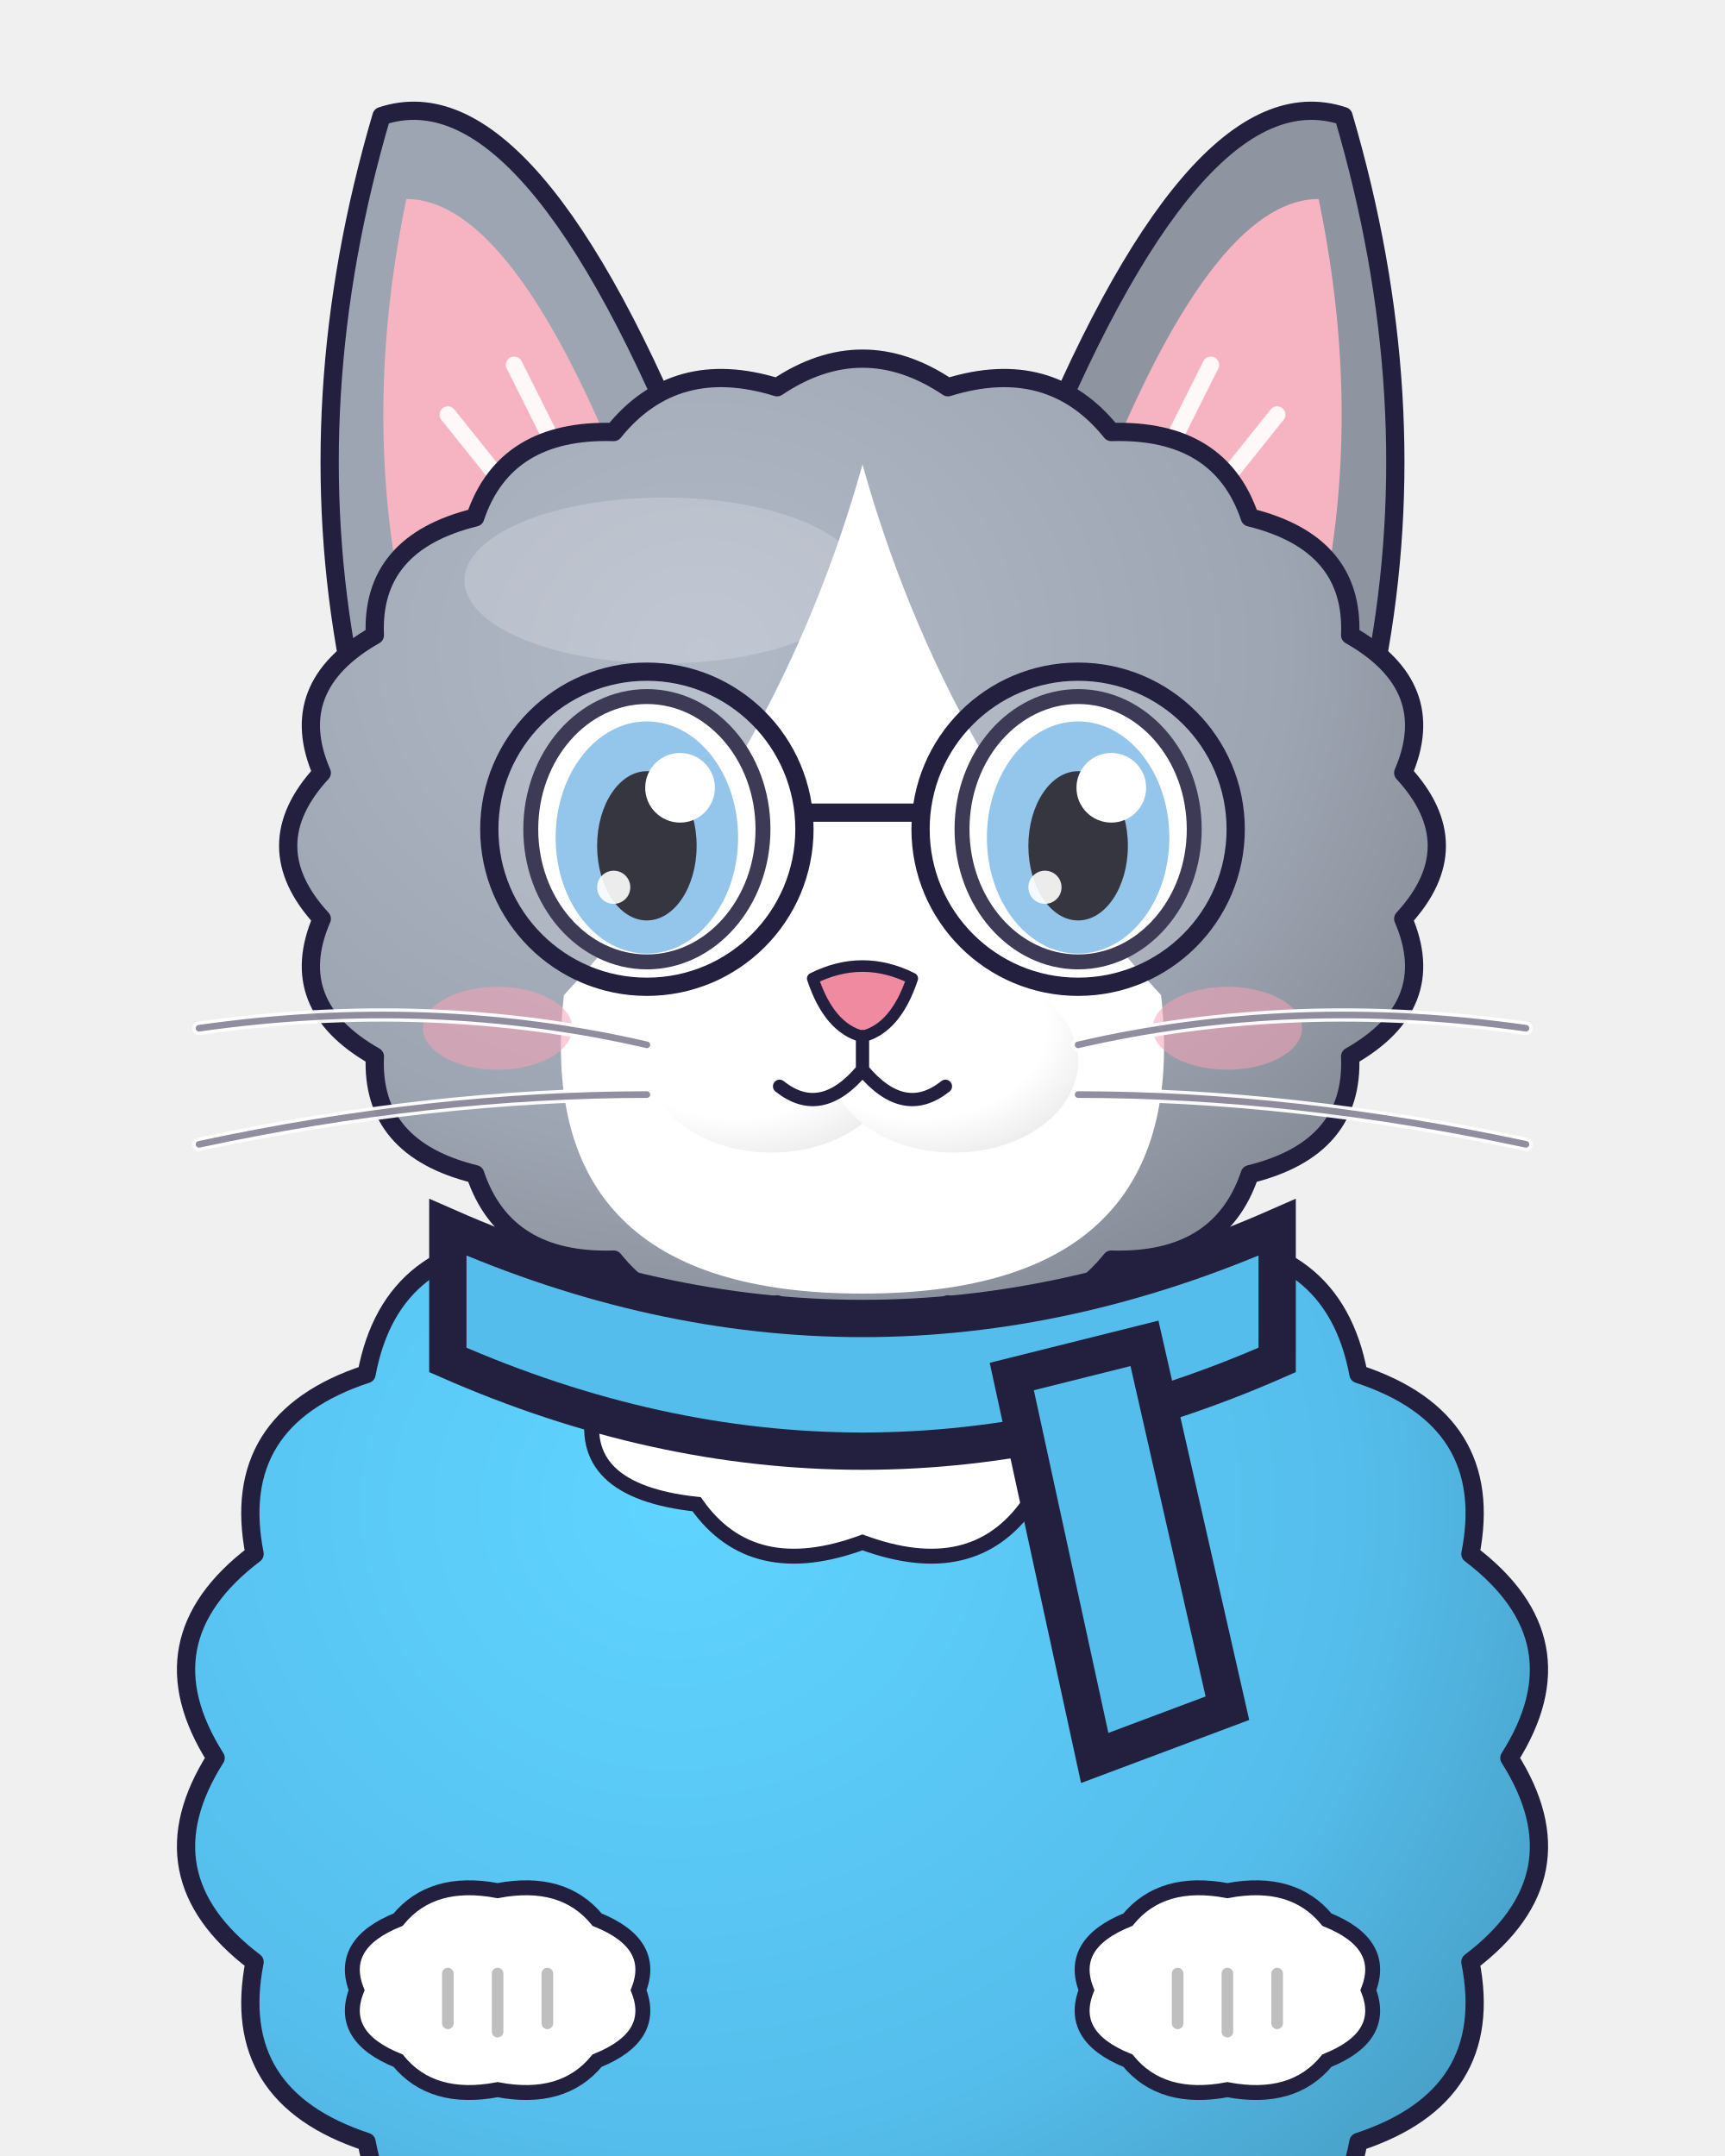
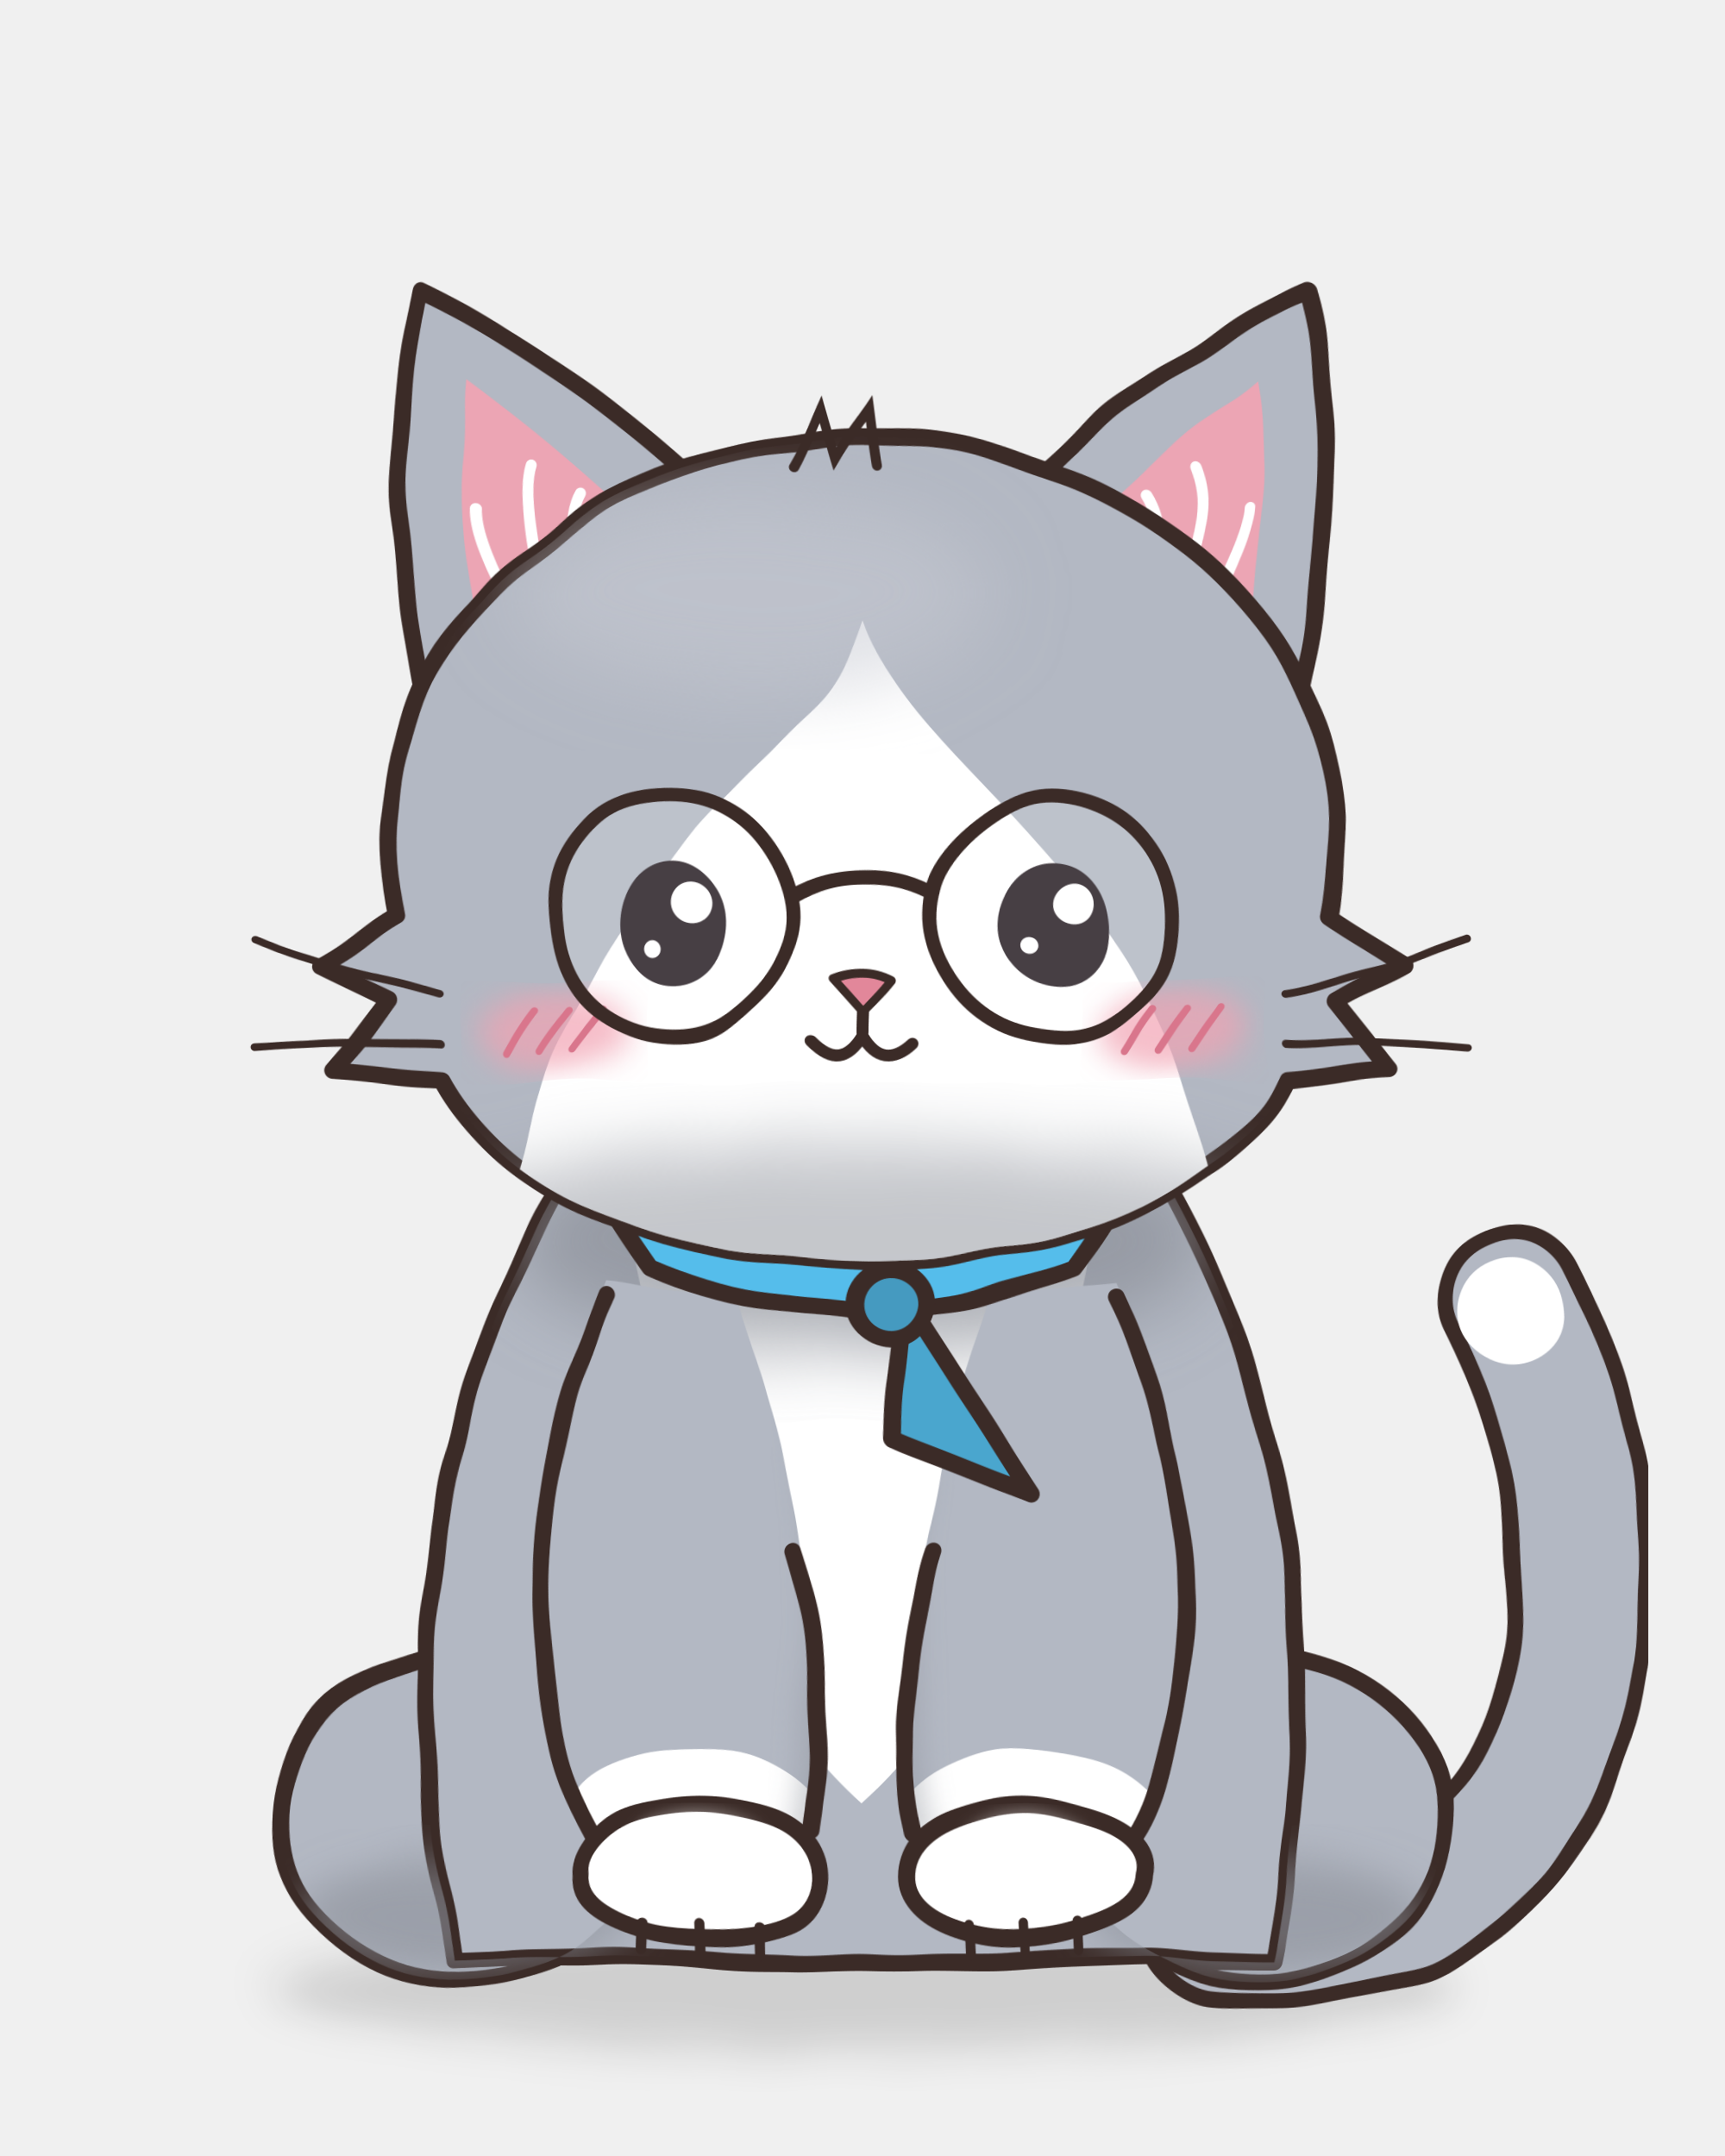
<svg xmlns="http://www.w3.org/2000/svg" viewBox="-104 -252 208 260">
  <defs>
-     <radialGradient id="olightgrey07511" cx=".36" cy=".30" r=".85">
-       <stop offset="0" stop-color="#5fd4ff" />
-       <stop offset=".6" stop-color="#55bdeb" />
-       <stop offset="1" stop-color="#4293b7" />
-     </radialGradient>
-     <radialGradient id="flightgrey07511" cx=".36" cy=".30" r=".85">
-       <stop offset="0" stop-color="#b1b9c7" />
-       <stop offset=".6" stop-color="#9ea5b2" />
-       <stop offset="1" stop-color="#7b818b" />
-     </radialGradient>
-     <radialGradient id="wlightgrey07511" cx=".36" cy=".30" r=".85">
-       <stop offset="0" stop-color="#ffffff" />
-       <stop offset=".6" stop-color="#ffffff" />
-       <stop offset="1" stop-color="#e6e6e6" />
-     </radialGradient>
-     <clipPath id="hlightgrey07511">
-       <path d="M65.2 -141.2 Q69.7 -130.8 58.8 -124.6 Q59.3 -113.5 46.7 -110.4 Q43.1 -99.7 30.0 -100.1 Q22.6 -90.9 10.3 -94.7 Q0.0 -87.8 -10.3 -94.7 Q-22.6 -90.9 -30.0 -100.1 Q-43.1 -99.7 -46.7 -110.4 Q-59.3 -113.5 -58.8 -124.6 Q-69.7 -130.8 -65.2 -141.2 Q-73.3 -150.0 -65.2 -158.8 Q-69.7 -169.2 -58.8 -175.4 Q-59.3 -186.5 -46.7 -189.6 Q-43.1 -200.3 -30.0 -199.9 Q-22.6 -209.1 -10.3 -205.3 Q-0.0 -212.2 10.3 -205.3 Q22.6 -209.1 30.0 -199.9 Q43.1 -200.3 46.7 -189.6 Q59.3 -186.5 58.8 -175.4 Q69.7 -169.2 65.2 -158.8 Q73.3 -150.0 65.2 -141.2Z" />
-     </clipPath>
+     <filter id="ink" x="-5%" y="-5%" width="110%" height="110%">
+       <feTurbulence type="fractalNoise" baseFrequency=".05" numOctaves="2" seed="3" result="n" />
+       <feDisplacementMap in="SourceGraphic" in2="n" scale="2.2" />
+     </filter>
+     <filter id="pencil">
+       <feTurbulence type="fractalNoise" baseFrequency="1.1 .35" numOctaves="2" seed="5" />
+       <feColorMatrix values="0 0 0 0 .25  0 0 0 0 .2  0 0 0 0 .18  0 0 0 .22 -.02" />
+       <feComposite in2="SourceGraphic" operator="in" />
+     </filter>
+     <filter id="blur1">
+       <feGaussianBlur stdDeviation="1" />
+     </filter>
+     <filter id="blur2">
+       <feGaussianBlur stdDeviation="2" />
+     </filter>
+     <filter id="blur3" x="-30%" y="-30%" width="160%" height="160%">
+       <feGaussianBlur stdDeviation="3" />
+     </filter>
+     <filter id="blur4" x="-30%" y="-30%" width="160%" height="160%">
+       <feGaussianBlur stdDeviation="5" />
+     </filter>
  </defs>
-   <ellipse cx="6" cy="34" rx="78" ry="15" fill="#000" opacity=".15" />
-   <path d="M78.0 -40.0 Q87.0 -25.8 73.3 -15.4 Q76.5 0.8 59.8 6.3 Q56.8 22.4 39.0 22.4 Q30.2 36.6 13.5 30.9 Q0.0 41.5 -13.5 30.9 Q-30.2 36.6 -39.0 22.4 Q-56.8 22.4 -59.8 6.3 Q-76.5 0.8 -73.3 -15.4 Q-87.0 -25.8 -78.0 -40.0 Q-87.0 -54.2 -73.3 -64.6 Q-76.5 -80.8 -59.8 -86.3 Q-56.8 -102.4 -39.0 -102.4 Q-30.2 -116.6 -13.5 -110.9 Q-0.0 -121.5 13.5 -110.9 Q30.2 -116.6 39.0 -102.4 Q56.8 -102.4 59.8 -86.3 Q76.5 -80.8 73.3 -64.6 Q87.0 -54.2 78.0 -40.0Z" fill="url(#olightgrey07511)" stroke="#23203f" stroke-width="2.2" stroke-linejoin="round" />
-   <path d="M32.3 -82.6 Q34.8 -72.2 20.0 -70.6 Q13.3 -61.1 0.0 -66.0 Q-13.3 -61.1 -20.0 -70.6 Q-34.8 -72.2 -32.3 -82.6 Q-43.0 -90.0 -32.3 -97.4 Q-34.8 -107.8 -20.0 -109.4 Q-13.3 -118.9 -0.0 -114.0 Q13.3 -118.9 20.0 -109.4 Q34.8 -107.8 32.3 -97.4 Q43.0 -90.0 32.3 -82.6Z" fill="#ffffff" stroke="#23203f" stroke-width="1.8" />
-   <path d="M-20 -194 Q-40 -244 -58 -238 Q-68 -204 -62 -172Z" fill="#9ea5b2" stroke="#23203f" stroke-width="2.2" stroke-linejoin="round" />
-   <path d="M-28 -192 Q-42 -228 -55 -228 Q-60 -204 -56 -182Z" fill="#f6b3c2" />
-   <path d="M-36 -196 l-6 -12 M-42 -192 l-8 -10" stroke="#fff" stroke-width="2" stroke-linecap="round" opacity=".9" />
-   <path d="M20 -194 Q40 -244 58 -238 Q68 -204 62 -172Z" fill="#8e94a0" stroke="#23203f" stroke-width="2.2" stroke-linejoin="round" />
-   <path d="M28 -192 Q42 -228 55 -228 Q60 -204 56 -182Z" fill="#f6b3c2" />
-   <path d="M36 -196 l6 -12 M42 -192 l8 -10" stroke="#fff" stroke-width="2" stroke-linecap="round" opacity=".9" />
-   <path d="M65.2 -141.2 Q69.7 -130.8 58.8 -124.6 Q59.3 -113.5 46.7 -110.4 Q43.1 -99.7 30.0 -100.1 Q22.6 -90.9 10.3 -94.7 Q0.0 -87.8 -10.3 -94.7 Q-22.6 -90.9 -30.0 -100.1 Q-43.1 -99.7 -46.7 -110.4 Q-59.3 -113.5 -58.8 -124.6 Q-69.7 -130.8 -65.2 -141.2 Q-73.3 -150.0 -65.2 -158.8 Q-69.7 -169.2 -58.8 -175.4 Q-59.3 -186.5 -46.7 -189.6 Q-43.1 -200.3 -30.0 -199.9 Q-22.6 -209.1 -10.3 -205.3 Q-0.0 -212.2 10.3 -205.3 Q22.6 -209.1 30.0 -199.9 Q43.1 -200.3 46.7 -189.6 Q59.3 -186.5 58.8 -175.4 Q69.7 -169.2 65.2 -158.8 Q73.3 -150.0 65.2 -141.2Z" fill="url(#flightgrey07511)" stroke="#23203f" stroke-width="2.2" stroke-linejoin="round" />
-   <g clip-path="url(#hlightgrey07511)">
-     <path d="M0 -196 Q-10 -160 -36 -132 Q-40 -96 0 -96 Q40 -96 36 -132 Q10 -160 0 -196Z" fill="#ffffff" />
+   <g transform="translate(0 -150) scale(.85) translate(-120 -94)">
+     <g transform="translate(0,0)">
+       <defs>
+         <clipPath id="halightgreyNone">
+           <path d="M54 104 C46 64 82 36 120 36 C158 36 194 64 186 104 L197 111 L187 116 L195 126 L180 127 C170 145 146 153 120 153 C94 153 70 145 60 127 L45 126 L53 116 L43 111 Z" />
+         </clipPath>
+         <clipPath id="balightgreyNone">
+           <path d="M78 140 C58 172 54 216 62 252 L178 252 C186 216 182 172 162 140 Z" />
+           <ellipse cx="64" cy="232" rx="27" ry="23" />
+           <ellipse cx="176" cy="232" rx="27" ry="23" />
+         </clipPath>
+       </defs>
+       <g filter="url(#ink)">
+         <ellipse cx="120" cy="256" rx="84" ry="9" fill="#000" opacity=".14" filter="url(#blur3)" />
+         <path d="M170 248 C224 254 232 196 212 158" stroke="#3b2b27" stroke-width="21" fill="none" stroke-linecap="round" />
+         <path d="M170 248 C224 254 232 196 212 158" stroke="#b3b8c3" stroke-width="16.5" fill="none" stroke-linecap="round" />
+         <circle cx="212" cy="160" r="7.5" fill="#ffffff" />
+         <ellipse cx="64" cy="232" rx="27" ry="23" stroke="#3b2b27" stroke-width="2.4" stroke-linejoin="round" stroke-linecap="round" fill="#b3b8c3" />
+         <ellipse cx="176" cy="232" rx="27" ry="23" stroke="#3b2b27" stroke-width="2.4" stroke-linejoin="round" stroke-linecap="round" fill="#b3b8c3" />
+         <path d="M78 140 C58 172 54 216 62 252 L178 252 C186 216 182 172 162 140 Z" stroke="#3b2b27" stroke-width="2.4" stroke-linejoin="round" stroke-linecap="round" fill="#b3b8c3" />
+         <g clip-path="url(#balightgreyNone)">
+           <path d="M86 140 C92 180 98 210 120 230 C142 210 148 180 154 140 Z" fill="#ffffff" />
+           <ellipse cx="120" cy="150" rx="50" ry="16" fill="#8b8f98" opacity=".7" filter="url(#blur4)" />
+           <ellipse cx="64" cy="246" rx="24" ry="8" fill="#8b8f98" opacity=".6" filter="url(#blur3)" />
+           <ellipse cx="176" cy="246" rx="24" ry="8" fill="#8b8f98" opacity=".6" filter="url(#blur3)" />
+         </g>
+         <path d="M84 156 C70 188 72 222 84 238 L112 236 C115 214 112 186 102 158 Z" fill="#b3b8c3" />
+         <clipPath id="aalightgreyNone1">
+           <path d="M84 156 C70 188 72 222 84 238 L112 236 C115 214 112 186 102 158 Z" />
+         </clipPath>
+         <g clip-path="url(#aalightgreyNone1)">
+           <ellipse cx="96" cy="236" rx="20" ry="14" fill="#ffffff" />
+           <path d="M108 160 C114 190 114 214 110 236 L120 236 L120 160Z" fill="#8b8f98" opacity=".45" filter="url(#blur2)" />
+         </g>
+         <path d="M84 158 C70 188 72 222 84 238" fill="none" stroke="#3b2b27" stroke-width="2.4" stroke-linejoin="round" stroke-linecap="round" />
+         <path d="M113 234 C115 220 114 206 110 194" fill="none" stroke="#3b2b27" stroke-width="2.4" stroke-linejoin="round" stroke-linecap="round" />
+         <path d="M80 240 C78 228 114 226 114 240 C114 252 80 252 80 240Z" stroke="#3b2b27" stroke-width="2.4" stroke-linejoin="round" stroke-linecap="round" fill="#ffffff" />
+         <path d="M89 247 v4" stroke="#3b2b27" stroke-width="1.4" fill="none" stroke-linecap="round" />
+         <path d="M97 247 v4" stroke="#3b2b27" stroke-width="1.4" fill="none" stroke-linecap="round" />
+         <path d="M105 247 v4" stroke="#3b2b27" stroke-width="1.4" fill="none" stroke-linecap="round" />
+         <ellipse cx="97" cy="235" rx="9" ry="4" fill="#fff" opacity=".35" filter="url(#blur1)" />
+         <path d="M156 156 C170 188 168 222 156 238 L128 236 C125 214 128 186 138 158 Z" fill="#b3b8c3" />
+         <clipPath id="aalightgreyNone-1">
+           <path d="M156 156 C170 188 168 222 156 238 L128 236 C125 214 128 186 138 158 Z" />
+         </clipPath>
+         <g clip-path="url(#aalightgreyNone-1)">
+           <ellipse cx="144" cy="236" rx="20" ry="14" fill="#ffffff" />
+           <path d="M132 160 C126 190 126 214 130 236 L120 236 L120 160Z" fill="#8b8f98" opacity=".45" filter="url(#blur2)" />
+         </g>
+         <path d="M156 158 C170 188 168 222 156 238" fill="none" stroke="#3b2b27" stroke-width="2.4" stroke-linejoin="round" stroke-linecap="round" />
+         <path d="M127 234 C125 220 126 206 130 194" fill="none" stroke="#3b2b27" stroke-width="2.4" stroke-linejoin="round" stroke-linecap="round" />
+         <path d="M160 240 C162 228 126 226 126 240 C126 252 160 252 160 240Z" stroke="#3b2b27" stroke-width="2.4" stroke-linejoin="round" stroke-linecap="round" fill="#ffffff" />
+         <path d="M151 247 v4" stroke="#3b2b27" stroke-width="1.4" fill="none" stroke-linecap="round" />
+         <path d="M143 247 v4" stroke="#3b2b27" stroke-width="1.4" fill="none" stroke-linecap="round" />
+         <path d="M135 247 v4" stroke="#3b2b27" stroke-width="1.4" fill="none" stroke-linecap="round" />
+         <ellipse cx="143" cy="235" rx="9" ry="4" fill="#fff" opacity=".35" filter="url(#blur1)" />
+         <path d="M84 145 Q120 160 156 145 L150 154 Q120 166 90 154 Z" stroke="#3b2b27" stroke-width="2.4" stroke-linejoin="round" stroke-linecap="round" fill="#55bdeb" />
+         <path d="M126 158 L144 186 L124 178 Z" stroke="#3b2b27" stroke-width="2.4" stroke-linejoin="round" stroke-linecap="round" fill="#4aa6ce" />
+         <circle cx="124" cy="159" r="5" stroke="#3b2b27" stroke-width="2.4" stroke-linejoin="round" stroke-linecap="round" fill="#459ac0" />
+         <path d="M60 82 C54 58 52 34 57 15 C76 25 92 37 103 49 Z" stroke="#3b2b27" stroke-width="2.4" stroke-linejoin="round" stroke-linecap="round" fill="#b3b8c3" />
+         <path d="M67 72 C63 54 62 40 64 28 C75 36 84 44 92 52 Z" fill="#f2a3b3" opacity=".9" />
+         <path d="M 180 82 C 186 58 188 34 183 15 C 164 25 148 37 137 49 Z" stroke="#3b2b27" stroke-width="2.4" stroke-linejoin="round" stroke-linecap="round" fill="#b3b8c3" />
+         <path d="M 173 72 C 177 54 178 40 176 28 C 165 36 156 44 148 52 Z" fill="#f2a3b3" opacity=".9" />
+         <path d="M74 56 q-3 -10 -1 -16 M79 58 q-2 -9 1 -14 M69 58 q-4 -8 -4 -12" stroke="#fff" stroke-width="1.6" fill="none" stroke-linecap="round" />
+         <path d="M166 56 q3 -10 1 -16 M161 58 q2 -9 -1 -14 M171 58 q4 -8 4 -12" stroke="#fff" stroke-width="1.6" fill="none" stroke-linecap="round" />
+         <path d="M54 104 C46 64 82 36 120 36 C158 36 194 64 186 104 L197 111 L187 116 L195 126 L180 127 C170 145 146 153 120 153 C94 153 70 145 60 127 L45 126 L53 116 L43 111 Z" stroke="#3b2b27" stroke-width="2.4" stroke-linejoin="round" stroke-linecap="round" fill="#b3b8c3" />
+         <g clip-path="url(#halightgreyNone)">
+           <path d="M120 62 C128 86 168 98 172 160 L68 160 C72 98 112 86 120 62 Z" fill="#ffffff" />
+           <ellipse cx="104" cy="58" rx="34" ry="14" fill="#c6c9d2" opacity=".55" filter="url(#blur4)" />
+           <ellipse cx="120" cy="150" rx="70" ry="14" fill="#8b8f98" opacity=".5" filter="url(#blur4)" />
+         </g>
+         <path d="M110 40 l4 -8 l2 7 l5 -7 l1 8" stroke="#3b2b27" stroke-width="1.4" fill="none" stroke-linecap="round" />
+         <ellipse cx="93" cy="105" rx="7.6" ry="8.74" fill="#2a2026" />
+         <circle cx="95.66" cy="101.96" r="2.888" fill="#fff" />
+         <circle cx="89.96" cy="108.42" r="1.216" fill="#fff" />
+         <ellipse cx="76" cy="120" rx="11" ry="6" fill="#f2a3b3" opacity="0.7" filter="url(#blur2)" />
+         <path d="M69 123 l4 -6" stroke="#d9768c" stroke-width="1.1" stroke-linecap="round" />
+         <path d="M74 123 l4 -6" stroke="#d9768c" stroke-width="1.1" stroke-linecap="round" />
+         <path d="M79 123 l4 -6" stroke="#d9768c" stroke-width="1.1" stroke-linecap="round" />
+         <path d="M60 115 q-14 -3.2 -26 -7.6" stroke="#3b2b27" stroke-width="1.1" fill="none" stroke-linecap="round" />
+         <path d="M60 122 q-14 -0.4 -26 0.8" stroke="#3b2b27" stroke-width="1.1" fill="none" stroke-linecap="round" />
+         <ellipse cx="147" cy="105" rx="7.6" ry="8.74" fill="#2a2026" />
+         <circle cx="149.66" cy="101.96" r="2.888" fill="#fff" />
+         <circle cx="143.96" cy="108.42" r="1.216" fill="#fff" />
+         <ellipse cx="164" cy="120" rx="11" ry="6" fill="#f2a3b3" opacity="0.7" filter="url(#blur2)" />
+         <path d="M157 123 l4 -6" stroke="#d9768c" stroke-width="1.1" stroke-linecap="round" />
+         <path d="M162 123 l4 -6" stroke="#d9768c" stroke-width="1.1" stroke-linecap="round" />
+         <path d="M167 123 l4 -6" stroke="#d9768c" stroke-width="1.1" stroke-linecap="round" />
+         <path d="M180 115 q14 -3.2 26 -7.6" stroke="#3b2b27" stroke-width="1.1" fill="none" stroke-linecap="round" />
+         <path d="M180 122 q14 -0.4 26 0.8" stroke="#3b2b27" stroke-width="1.1" fill="none" stroke-linecap="round" />
+         <path d="M116 113 Q120 111 124 113 L120 117.5 Z" fill="#e2879a" stroke="#3b2b27" stroke-width="1.2" stroke-linejoin="round" />
+         <path d="M120 117.5 v3 M113 122 Q117 126 120 121 Q123 126 127 122" stroke="#3b2b27" fill="none" stroke-linecap="round" stroke-linejoin="round" stroke-width="1.7" />
+         <circle cx="93" cy="104" r="17" fill="#fff" fill-opacity=".14" stroke="#3b2b27" stroke-width="2" />
+         <circle cx="147" cy="104" r="17" fill="#fff" fill-opacity=".14" stroke="#3b2b27" stroke-width="2" />
+         <path d="M110 101 Q120 96 130 101" stroke="#3b2b27" stroke-width="2" fill="none" />
+       </g>
+     </g>
  </g>
-   <ellipse cx="-24" cy="-182" rx="24" ry="10" fill="#fff" opacity=".2" />
-   <ellipse cx="-11" cy="-124" rx="15" ry="11" fill="url(#wlightgrey07511)" />
-   <ellipse cx="11" cy="-124" rx="15" ry="11" fill="url(#wlightgrey07511)" />
-   <ellipse cx="-26" cy="-152" rx="14" ry="16" fill="#fff" stroke="#23203f" stroke-width="1.8" />
-   <ellipse cx="-26" cy="-151" rx="11" ry="14" fill="#86bde8" />
-   <ellipse cx="-26" cy="-150" rx="6" ry="9" fill="#1b1b26" />
-   <circle cx="-22" cy="-157" r="4.2" fill="#fff" />
-   <circle cx="-30" cy="-145" r="2" fill="#fff" opacity=".9" />
-   <ellipse cx="-44" cy="-128" rx="9" ry="5" fill="#f6a3b6" opacity=".55" />
-   <path d="M-26 -126 Q-52 -132 -80 -128 M-26 -120 Q-52 -120 -80 -114" fill="none" stroke="#fff" stroke-width="1.6" stroke-linecap="round" opacity=".95" />
-   <path d="M-26 -126 Q-52 -132 -80 -128 M-26 -120 Q-52 -120 -80 -114" fill="none" stroke="#23203f" stroke-width=".8" stroke-linecap="round" opacity=".5" />
-   <ellipse cx="26" cy="-152" rx="14" ry="16" fill="#fff" stroke="#23203f" stroke-width="1.8" />
-   <ellipse cx="26" cy="-151" rx="11" ry="14" fill="#86bde8" />
-   <ellipse cx="26" cy="-150" rx="6" ry="9" fill="#1b1b26" />
-   <circle cx="30" cy="-157" r="4.2" fill="#fff" />
-   <circle cx="22" cy="-145" r="2" fill="#fff" opacity=".9" />
-   <ellipse cx="44" cy="-128" rx="9" ry="5" fill="#f6a3b6" opacity=".55" />
-   <path d="M26 -126 Q52 -132 80 -128 M26 -120 Q52 -120 80 -114" fill="none" stroke="#fff" stroke-width="1.6" stroke-linecap="round" opacity=".95" />
-   <path d="M26 -126 Q52 -132 80 -128 M26 -120 Q52 -120 80 -114" fill="none" stroke="#23203f" stroke-width=".8" stroke-linecap="round" opacity=".5" />
-   <path d="M-6 -134 Q0 -137 6 -134 Q4 -128 0 -127 Q-4 -128 -6 -134Z" fill="#ef8aa0" stroke="#23203f" stroke-width="1.4" stroke-linejoin="round" />
-   <path d="M0 -127 V-123 M0 -123 Q-5 -117 -10 -121 M0 -123 Q5 -117 10 -121" fill="none" stroke="#23203f" stroke-width="1.6" stroke-linecap="round" />
-   <circle cx="-26" cy="-152" r="19" fill="#fff" fill-opacity=".12" stroke="#23203f" stroke-width="2.2" />
-   <circle cx="26" cy="-152" r="19" fill="#fff" fill-opacity=".12" stroke="#23203f" stroke-width="2.2" />
-   <path d="M-7 -154 H7" stroke="#23203f" stroke-width="2.2" />
-   <path d="M-50 -104 Q0 -82 50 -104 L50 -88 Q0 -66 -50 -88Z" fill="#55bdeb" stroke="#23203f" stroke-width="4.5" />
-   <path d="M18 -86 L28 -40 L44 -46 L34 -90Z" fill="#55bdeb" stroke="#23203f" stroke-width="4.5" />
-   <path d="M-27.0 -12.0 Q-24.8 -6.4 -32.0 -3.5 Q-36.1 1.5 -44.0 0.0 Q-51.9 1.5 -56.0 -3.5 Q-63.2 -6.4 -61.0 -12.0 Q-63.2 -17.6 -56.0 -20.5 Q-51.9 -25.5 -44.0 -24.0 Q-36.1 -25.5 -32.0 -20.5 Q-24.8 -17.6 -27.0 -12.0Z" fill="#ffffff" stroke="#23203f" stroke-width="1.8" />
-   <path d="M-50 -8 v-6 M-44 -7 v-7 M-38 -8 v-6" stroke="#bfbfbf" stroke-width="1.4" stroke-linecap="round" />
-   <path d="M61.0 -12.0 Q63.2 -6.4 56.0 -3.5 Q51.9 1.5 44.0 0.0 Q36.1 1.5 32.0 -3.5 Q24.8 -6.4 27.0 -12.0 Q24.8 -17.6 32.0 -20.5 Q36.1 -25.5 44.0 -24.0 Q51.9 -25.5 56.0 -20.5 Q63.2 -17.6 61.0 -12.0Z" fill="#ffffff" stroke="#23203f" stroke-width="1.8" />
-   <path d="M38 -8 v-6 M44 -7 v-7 M50 -8 v-6" stroke="#bfbfbf" stroke-width="1.4" stroke-linecap="round" />
</svg>
